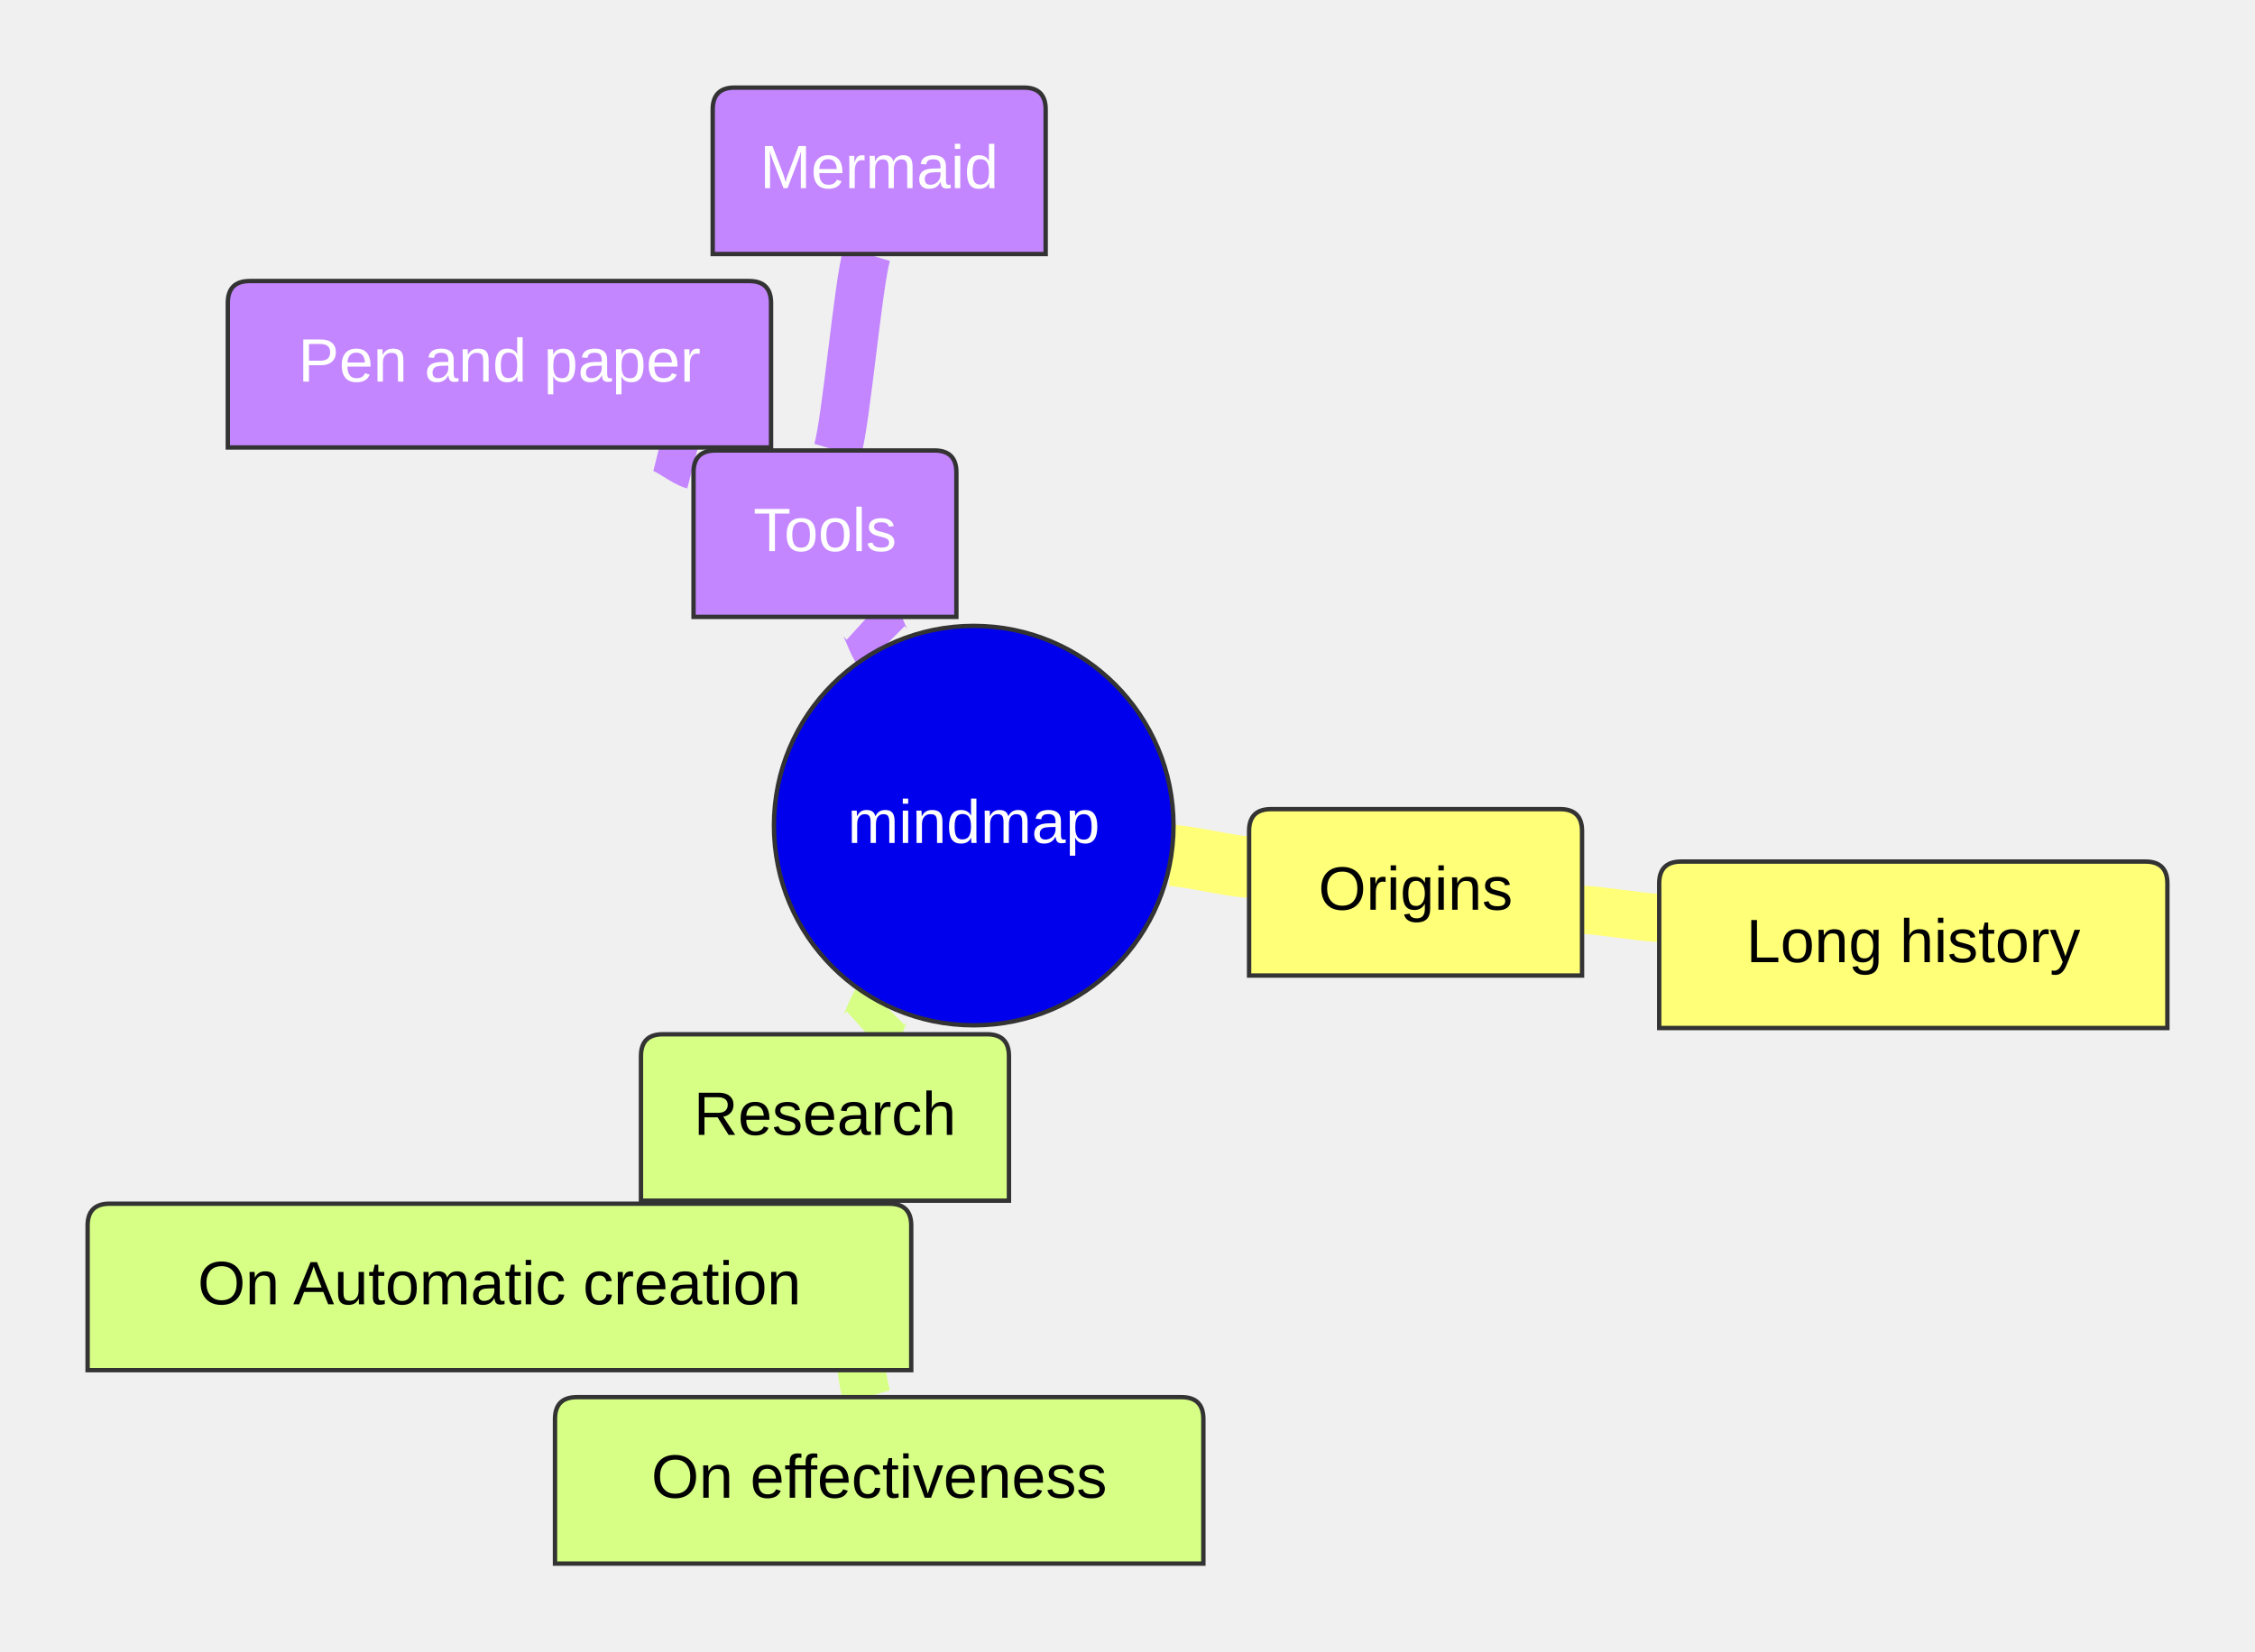
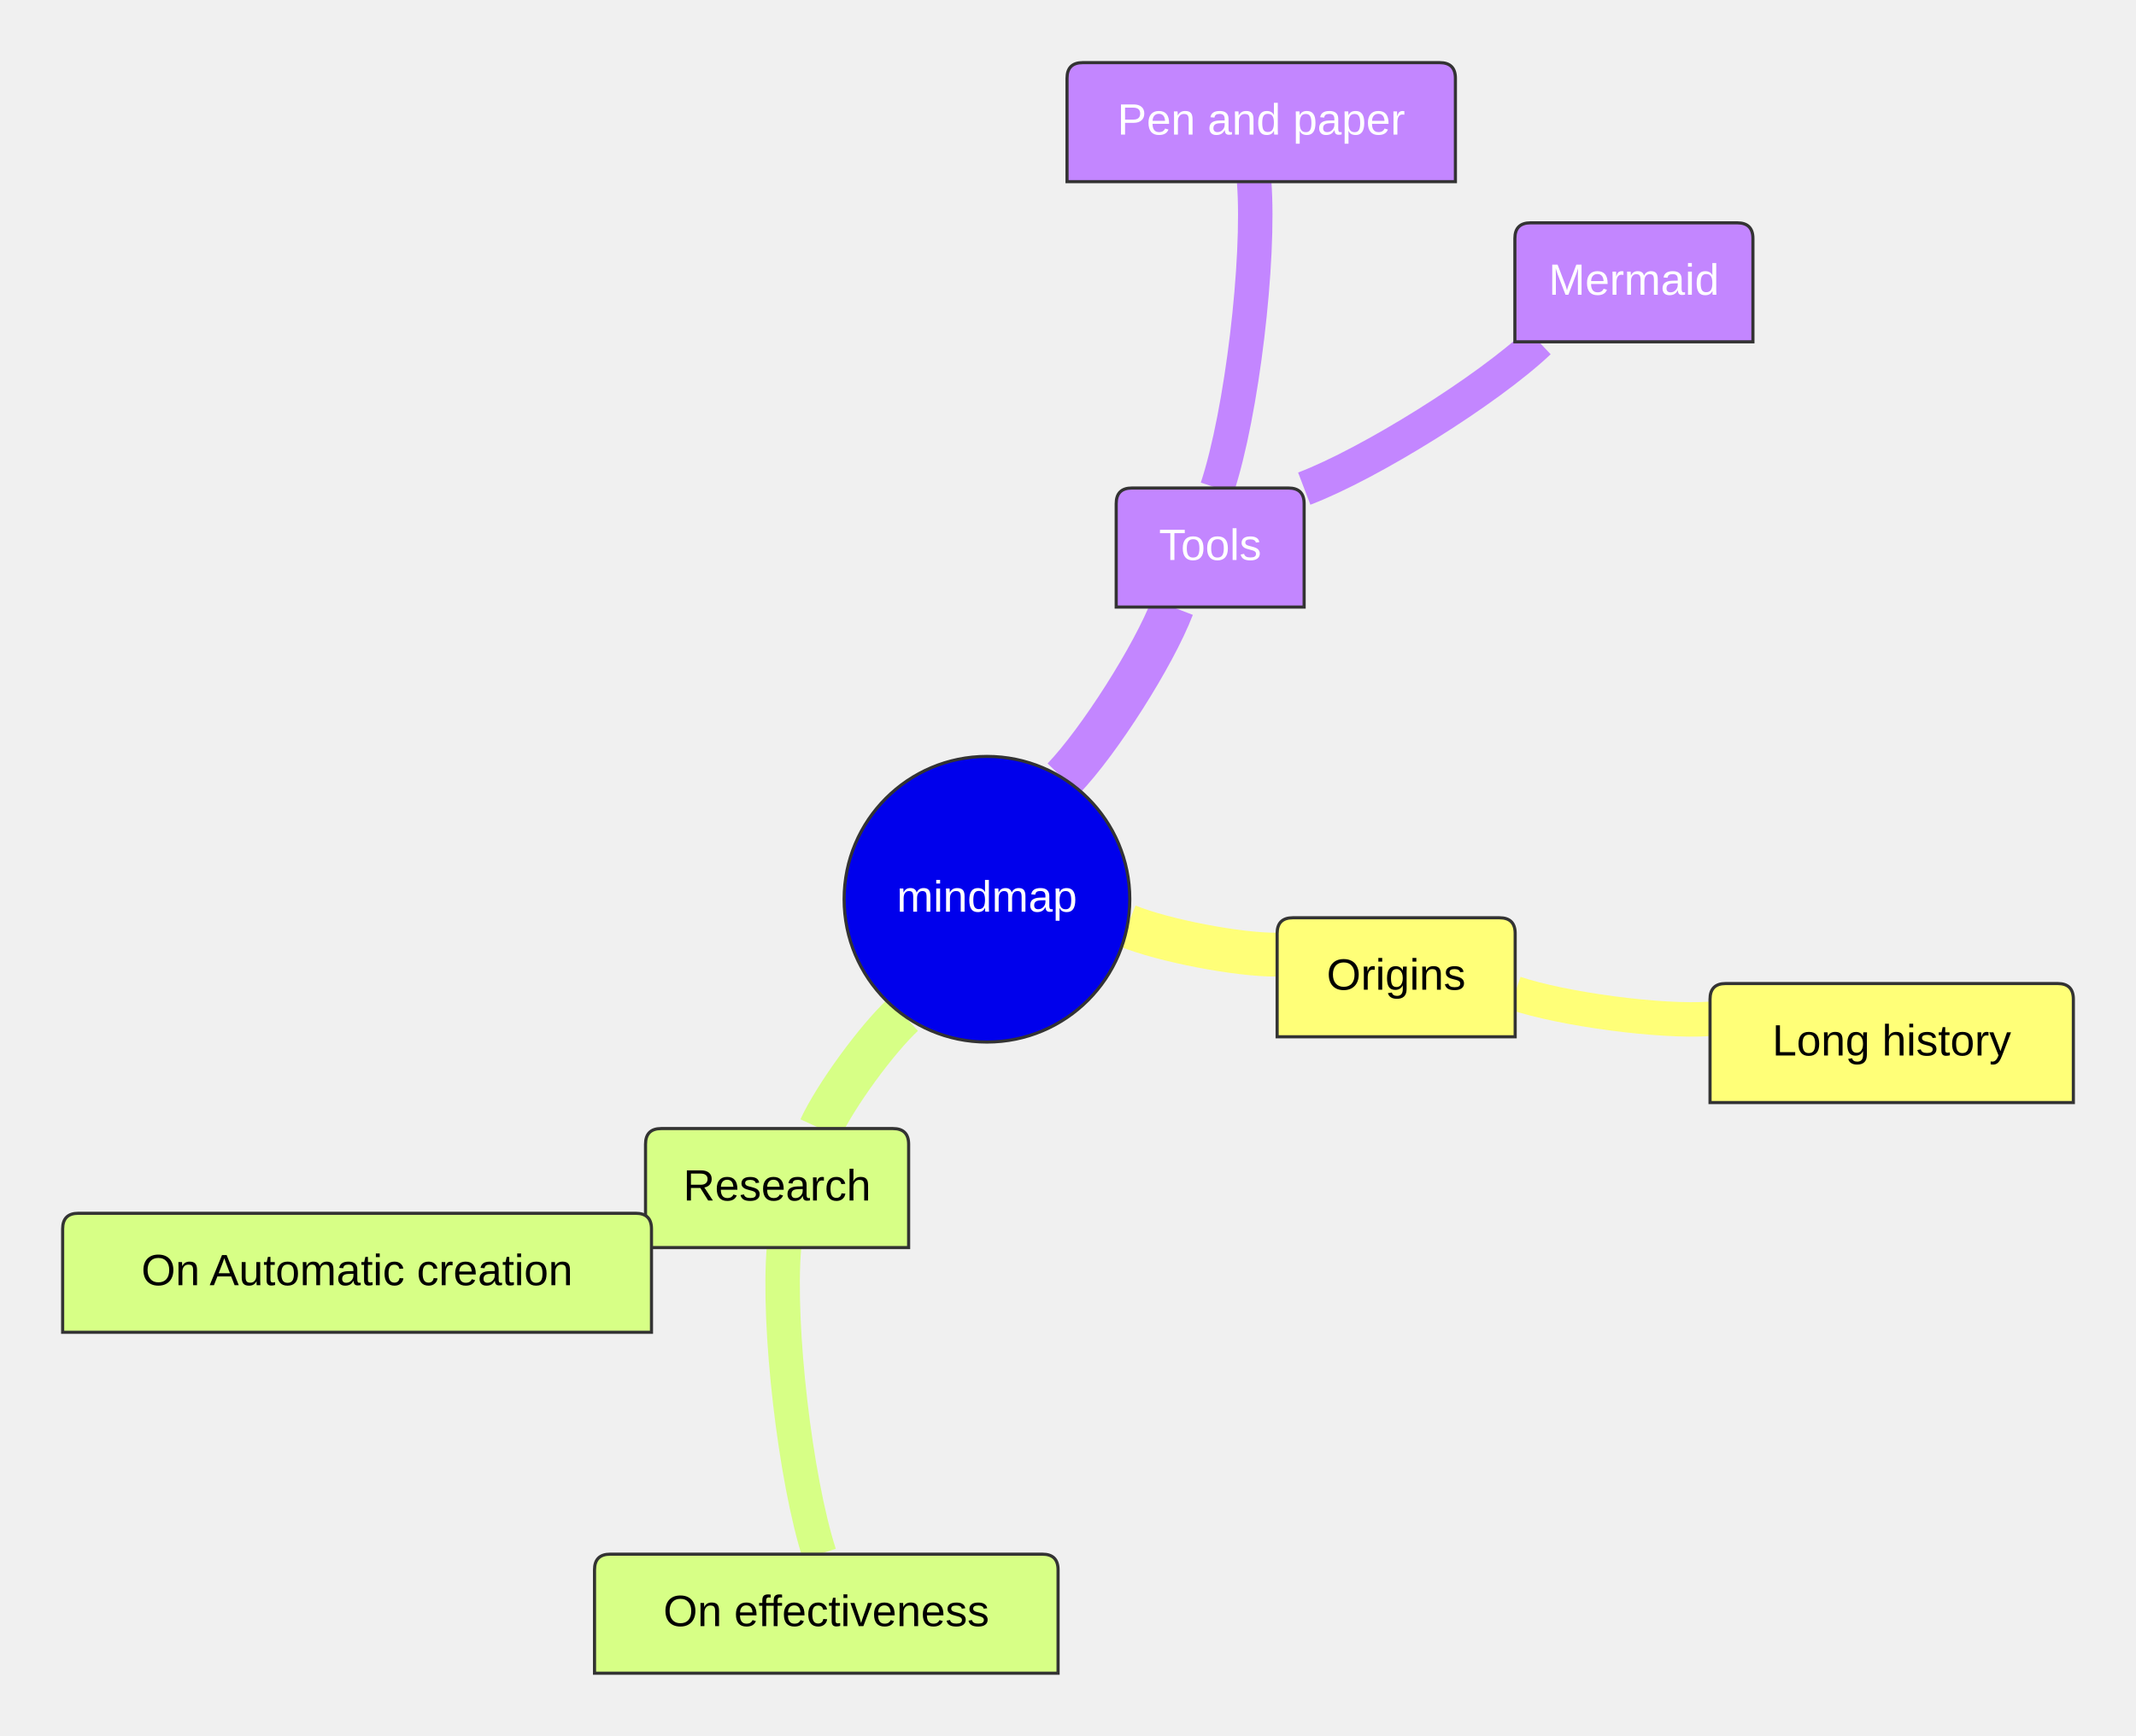
- <svg xmlns="http://www.w3.org/2000/svg" width="514.732" height="377.008" viewBox="-222.266 -188.504 514.732 377.008" class="mermaid">
+ <svg xmlns="http://www.w3.org/2000/svg" width="681.964" height="554.244" viewBox="-315.107 -287.121 681.964 554.244" class="mermaid">
  <style>

.mindmap-node {
  cursor: pointer;
}
.mindmap-node-label {
  font-family: trebuchet ms, verdana, arial, sans-serif;
}
.node-bkg {
  stroke: #333333;
  stroke-width: 1px;
}
.edge {
  fill: none;
  stroke-width: 3px;
}
.icon-container {
  height: 100%;
  display: flex;
  justify-content: center;
  align-items: center;
}
.icon-container i {
  font-size: 40px;
}

.section-root rect, .section-root path, .section-root circle, .section-root polygon {
  fill: hsl(240, 100%, 46.3%);
}
.section-root text {
  fill: #ffffff;
}
.section-edge-root {
  stroke: hsl(240, 100%, 76.3%);
}

.section-0 rect, .section-0 path, .section-0 circle, .section-0 polygon {
  fill: hsl(60, 100%, 73.5%);
}
.section-0 text {
  fill: black;
}
.section-edge-0 {
  stroke: hsl(60, 100%, 73.5%);
}
.edge-depth-0 {
  stroke-width: 17;
}

.section-1 rect, .section-1 path, .section-1 circle, .section-1 polygon {
  fill: hsl(80, 100%, 76.3%);
}
.section-1 text {
  fill: black;
}
.section-edge-1 {
  stroke: hsl(80, 100%, 76.3%);
}
.edge-depth-1 {
  stroke-width: 14;
}

.section-2 rect, .section-2 path, .section-2 circle, .section-2 polygon {
  fill: hsl(270, 100%, 76.3%);
}
.section-2 text {
  fill: #ffffff;
}
.section-edge-2 {
  stroke: hsl(270, 100%, 76.3%);
}
.edge-depth-2 {
  stroke-width: 11;
}

.section-3 rect, .section-3 path, .section-3 circle, .section-3 polygon {
  fill: hsl(300, 100%, 76.3%);
}
.section-3 text {
  fill: black;
}
.section-edge-3 {
  stroke: hsl(300, 100%, 76.3%);
}
.edge-depth-3 {
  stroke-width: 8;
}

.section-4 rect, .section-4 path, .section-4 circle, .section-4 polygon {
  fill: hsl(330, 100%, 76.3%);
}
.section-4 text {
  fill: black;
}
.section-edge-4 {
  stroke: hsl(330, 100%, 76.3%);
}
.edge-depth-4 {
  stroke-width: 5;
}

.section-5 rect, .section-5 path, .section-5 circle, .section-5 polygon {
  fill: hsl(0, 100%, 76.3%);
}
.section-5 text {
  fill: black;
}
.section-edge-5 {
  stroke: hsl(0, 100%, 76.3%);
}
.edge-depth-5 {
  stroke-width: 2;
}

.section-6 rect, .section-6 path, .section-6 circle, .section-6 polygon {
  fill: hsl(30, 100%, 76.3%);
}
.section-6 text {
  fill: black;
}
.section-edge-6 {
  stroke: hsl(30, 100%, 76.3%);
}
.edge-depth-6 {
  stroke-width: -1;
}

.section-7 rect, .section-7 path, .section-7 circle, .section-7 polygon {
  fill: hsl(90, 100%, 76.3%);
}
.section-7 text {
  fill: black;
}
.section-edge-7 {
  stroke: hsl(90, 100%, 76.3%);
}
.edge-depth-7 {
  stroke-width: -4;
}

.section-8 rect, .section-8 path, .section-8 circle, .section-8 polygon {
  fill: hsl(150, 100%, 76.3%);
}
.section-8 text {
  fill: black;
}
.section-edge-8 {
  stroke: hsl(150, 100%, 76.3%);
}
.edge-depth-8 {
  stroke-width: -7;
}

.section-9 rect, .section-9 path, .section-9 circle, .section-9 polygon {
  fill: hsl(180, 100%, 76.3%);
}
.section-9 text {
  fill: black;
}
.section-edge-9 {
  stroke: hsl(180, 100%, 76.3%);
}
.edge-depth-9 {
  stroke-width: -10;
}

.section-10 rect, .section-10 path, .section-10 circle, .section-10 polygon {
  fill: hsl(210, 100%, 76.3%);
}
.section-10 text {
  fill: black;
}
.section-edge-10 {
  stroke: hsl(210, 100%, 76.3%);
}
.edge-depth-10 {
  stroke-width: -13;
}


  </style>
  <g class="root">
    <g class="clusters">

    </g>
    <g class="edgePaths">
      <g class="mindmap-edges">
-         <path d="M45.1,6.8 C50.4,7.2 57.5,9.1 62.9,9.5" class="edge section-edge-0 edge-depth-1" fill="none" stroke-width="3" />
-         <path d="M138.9,19.2 C144.1,19.5 151.2,20.8 156.5,21.1" class="edge section-edge-0 edge-depth-2" fill="none" stroke-width="3" />
-         <path d="M-20.7,40.6 C-21.8,41.7 -23.2,46.6 -24.3,47.6" class="edge section-edge-1 edge-depth-1" fill="none" stroke-width="3" />
-         <path d="M-31.1,85.6 C-29.1,92.4 -26.4,123.8 -24.4,130.5" class="edge section-edge-1 edge-depth-2" fill="none" stroke-width="3" />
-         <path d="M-70.5,85.6 C-70.8,85.8 -71.4,86.2 -71.8,86.3" class="edge section-edge-1 edge-depth-2" stroke-width="3" fill="none" />
-         <path d="M-20.7,-40.6 C-21.8,-41.7 -23.2,-46.6 -24.3,-47.6" class="edge section-edge-2 edge-depth-1" stroke-width="3" fill="none" />
-         <path d="M-64.0,-82.3 C-66.3,-82.9 -69.4,-85.7 -71.8,-86.3" class="edge section-edge-2 edge-depth-2" fill="none" stroke-width="3" />
-         <path d="M-31.1,-85.6 C-29.1,-92.4 -26.4,-123.8 -24.4,-130.5" class="edge section-edge-2 edge-depth-2" fill="none" stroke-width="3" />
+         <path d="M44.8,8.5 C56.3,13.2 80.2,17.8 92.6,17.7" class="edge section-edge-0 edge-depth-1" fill="none" stroke-width="14" />
+         <path d="M168.6,30.0 C183.8,35.1 214.9,39.3 230.9,38.2" class="edge section-edge-0 edge-depth-2" fill="none" stroke-width="11" />
+         <path d="M-26.8,36.9 C-35.2,44.7 -48.4,62.8 -53.2,73.2" class="edge section-edge-1 edge-depth-1" fill="none" stroke-width="14" />
+         <path d="M-64.8,111.2 C-66.9,136.3 -61.2,185.2 -53.5,209.1" class="edge section-edge-1 edge-depth-2" fill="none" stroke-width="11" />
+         <path d="M-109.0,100.7 C-108.5,100.7 -107.6,100.5 -107.1,100.3" class="edge section-edge-1 edge-depth-2" fill="none" stroke-width="11" />
+         <path d="M24.4,-38.5 C35.9,-50.5 53.3,-77.9 59.2,-93.3" class="edge section-edge-2 edge-depth-1" stroke-width="14" fill="none" />
+         <path d="M73.5,-131.3 C81.4,-155.2 87.2,-204.1 85.3,-229.1" class="edge section-edge-2 edge-depth-2" stroke-width="11" fill="none" />
+         <path d="M101.3,-131.1 C122.3,-139.1 159.8,-162.5 176.2,-178.0" class="edge section-edge-2 edge-depth-2" fill="none" stroke-width="11" />
      </g>
    </g>
    <g class="edgeLabels">

    </g>
    <g class="nodes">
      <g class="mindmap-nodes">
        <g class="mindmap-node section-root" id="node-mindmap-root" transform="translate(-45.6, -45.6)">
          <circle cx="45.6" cy="45.6" r="45.6" class="node-bkg node-circle" />
-           <text x="45.6" y="45.6" class="mindmap-node-label" text-anchor="middle" dominant-baseline="middle" font-size="14px">mindmap</text>
-         </g>
-         <g class="mindmap-node section-0" id="node-Origins" transform="translate(62.85465, -3.75731)">
+           <text x="45.6" y="45.6" class="mindmap-node-label" text-anchor="middle" font-size="14px" dominant-baseline="middle">mindmap</text>
+         </g>
+         <g class="mindmap-node section-0" id="node-Origins" transform="translate(92.6442, 5.921715)">
          <path d="M0 33 v-28 q0,-5 5,-5 h66 q5,0 5,5 v33 H0 Z" class="node-bkg node-default" />
          <line x1="0" y1="38" x2="76" y2="38" class="node-line-0" />
-           <text x="38" y="19" class="mindmap-node-label" dominant-baseline="middle" text-anchor="middle" font-size="14px">Origins</text>
-         </g>
-         <g class="mindmap-node section-0" id="node-mindmap-node-1" transform="translate(156.4655, 8.21586)">
+           <text x="38" y="19" class="mindmap-node-label" text-anchor="middle" dominant-baseline="middle" font-size="14px">Origins</text>
+         </g>
+         <g class="mindmap-node section-0" id="node-mindmap-node-1" transform="translate(230.8569, 26.91939)">
          <path d="M0 33 v-28 q0,-5 5,-5 h106 q5,0 5,5 v33 H0 Z" class="node-bkg node-default" />
          <line x1="0" y1="38" x2="116" y2="38" class="node-line-0" />
          <text x="58" y="19" class="mindmap-node-label" text-anchor="middle" dominant-baseline="middle" font-size="14px">Long history</text>
        </g>
-         <g class="mindmap-node section-1" transform="translate(-75.95849, 47.64729)" id="node-Research">
+         <g class="mindmap-node section-1" id="node-Research" transform="translate(-109.0075, 73.22794)">
          <path d="M0 33 v-28 q0,-5 5,-5 h74 q5,0 5,5 v33 H0 Z" class="node-bkg node-default" />
          <line x1="0" y1="38" x2="84" y2="38" class="node-line-1" />
-           <text x="42" y="19" class="mindmap-node-label" dominant-baseline="middle" font-size="14px" text-anchor="middle">Research</text>
-         </g>
-         <g class="mindmap-node section-1" id="node-mindmap-node-3" transform="translate(-95.5807, 130.5038)">
+           <text x="42" y="19" class="mindmap-node-label" text-anchor="middle" dominant-baseline="middle" font-size="14px">Research</text>
+         </g>
+         <g class="mindmap-node section-1" id="node-mindmap-node-3" transform="translate(-125.2941, 209.1225)">
          <path d="M0 33 v-28 q0,-5 5,-5 h138 q5,0 5,5 v33 H0 Z" class="node-bkg node-default" />
          <line x1="0" y1="38" x2="148" y2="38" class="node-line-1" />
-           <text x="74" y="19" class="mindmap-node-label" text-anchor="middle" dominant-baseline="middle" font-size="14px">On effectiveness</text>
-         </g>
-         <g class="mindmap-node section-1" id="node-mindmap-node-4" transform="translate(-202.2663, 86.33531)">
+           <text x="74" y="19" class="mindmap-node-label" dominant-baseline="middle" text-anchor="middle" font-size="14px">On effectiveness</text>
+         </g>
+         <g class="mindmap-node section-1" transform="translate(-295.1066, 100.2774)" id="node-mindmap-node-4">
          <path d="M0 33 v-28 q0,-5 5,-5 h178 q5,0 5,5 v33 H0 Z" class="node-bkg node-default" />
          <line x1="0" y1="38" x2="188" y2="38" class="node-line-1" />
-           <text x="94" y="19" class="mindmap-node-label" dominant-baseline="middle" text-anchor="middle" font-size="14px">On Automatic creation</text>
-         </g>
-         <g class="mindmap-node section-2" id="node-Tools" transform="translate(-63.95849, -85.64729)">
+           <text x="94" y="19" class="mindmap-node-label" dominant-baseline="middle" font-size="14px" text-anchor="middle">On Automatic creation</text>
+         </g>
+         <g class="mindmap-node section-2" id="node-Tools" transform="translate(41.26496, -131.2956)">
          <path d="M0 33 v-28 q0,-5 5,-5 h50 q5,0 5,5 v33 H0 Z" class="node-bkg node-default" />
          <line x1="0" y1="38" x2="60" y2="38" class="node-line-2" />
-           <text x="30" y="19" class="mindmap-node-label" font-size="14px" text-anchor="middle" dominant-baseline="middle">Tools</text>
-         </g>
-         <g class="mindmap-node section-2" transform="translate(-170.2663, -124.3353)" id="node-mindmap-node-6">
+           <text x="30" y="19" class="mindmap-node-label" dominant-baseline="middle" text-anchor="middle" font-size="14px">Tools</text>
+         </g>
+         <g class="mindmap-node section-2" id="node-mindmap-node-6" transform="translate(25.56347, -267.1212)">
          <path d="M0 33 v-28 q0,-5 5,-5 h114 q5,0 5,5 v33 H0 Z" class="node-bkg node-default" />
          <line x1="0" y1="38" x2="124" y2="38" class="node-line-2" />
-           <text x="62" y="19" class="mindmap-node-label" font-size="14px" text-anchor="middle" dominant-baseline="middle">Pen and paper</text>
-         </g>
-         <g class="mindmap-node section-2" transform="translate(-59.5807, -168.5038)" id="node-Mermaid">
+           <text x="62" y="19" class="mindmap-node-label" font-size="14px" dominant-baseline="middle" text-anchor="middle">Pen and paper</text>
+         </g>
+         <g class="mindmap-node section-2" transform="translate(168.5506, -215.9712)" id="node-Mermaid">
          <path d="M0 33 v-28 q0,-5 5,-5 h66 q5,0 5,5 v33 H0 Z" class="node-bkg node-default" />
          <line x1="0" y1="38" x2="76" y2="38" class="node-line-2" />
          <text x="38" y="19" class="mindmap-node-label" dominant-baseline="middle" font-size="14px" text-anchor="middle">Mermaid</text>
        </g>
      </g>
    </g>
  </g>
</svg>
